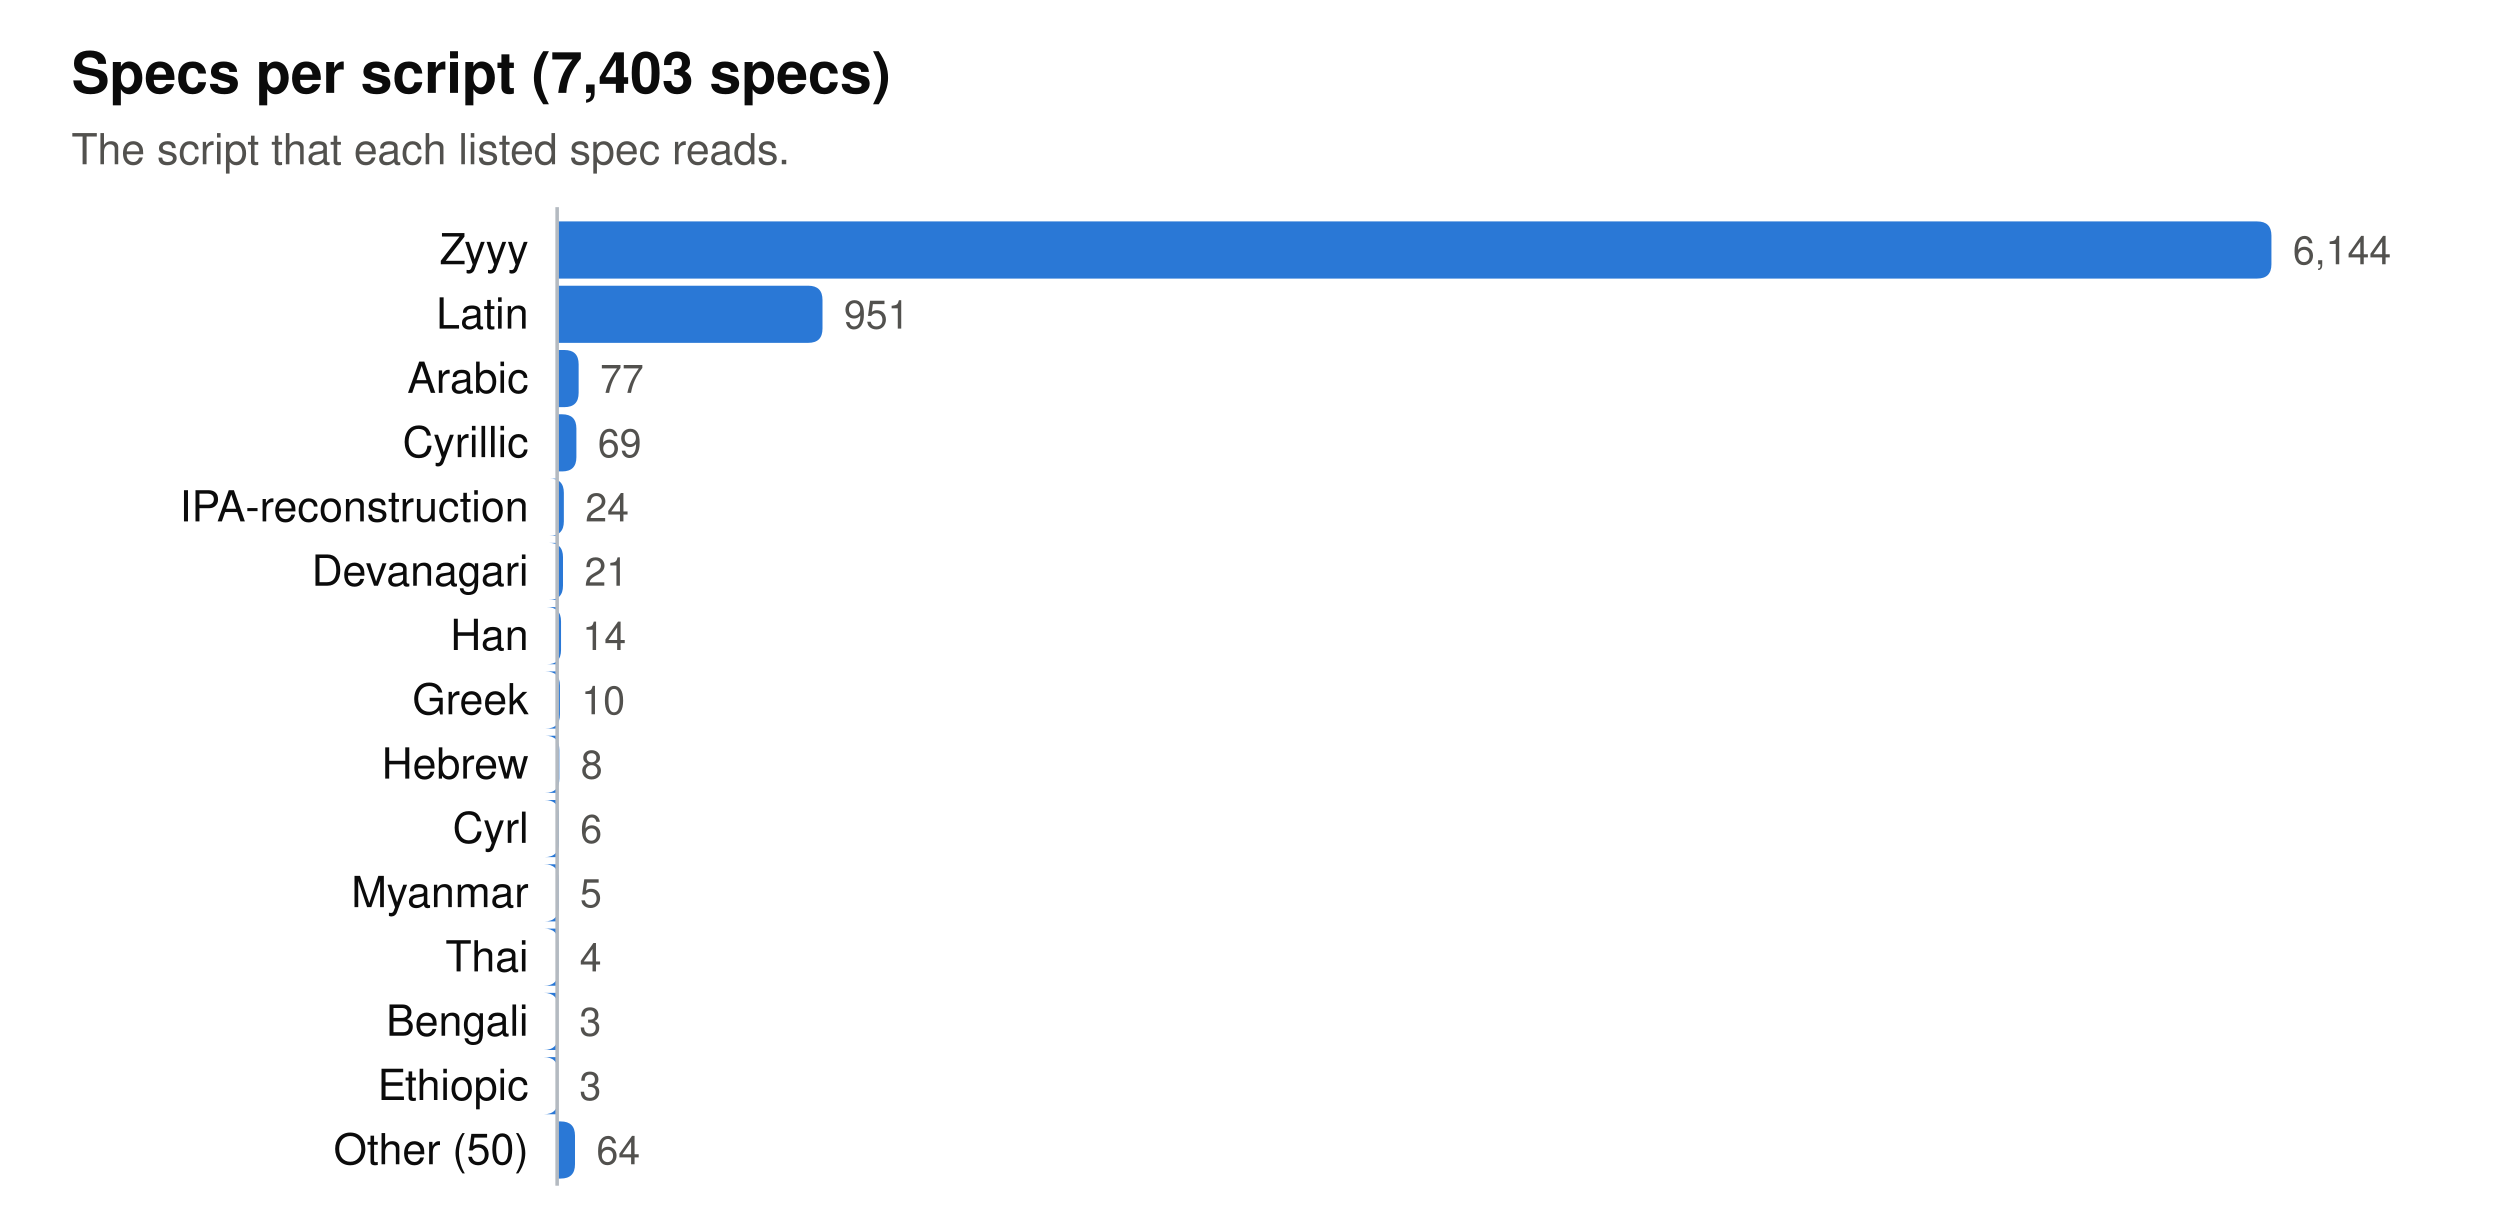
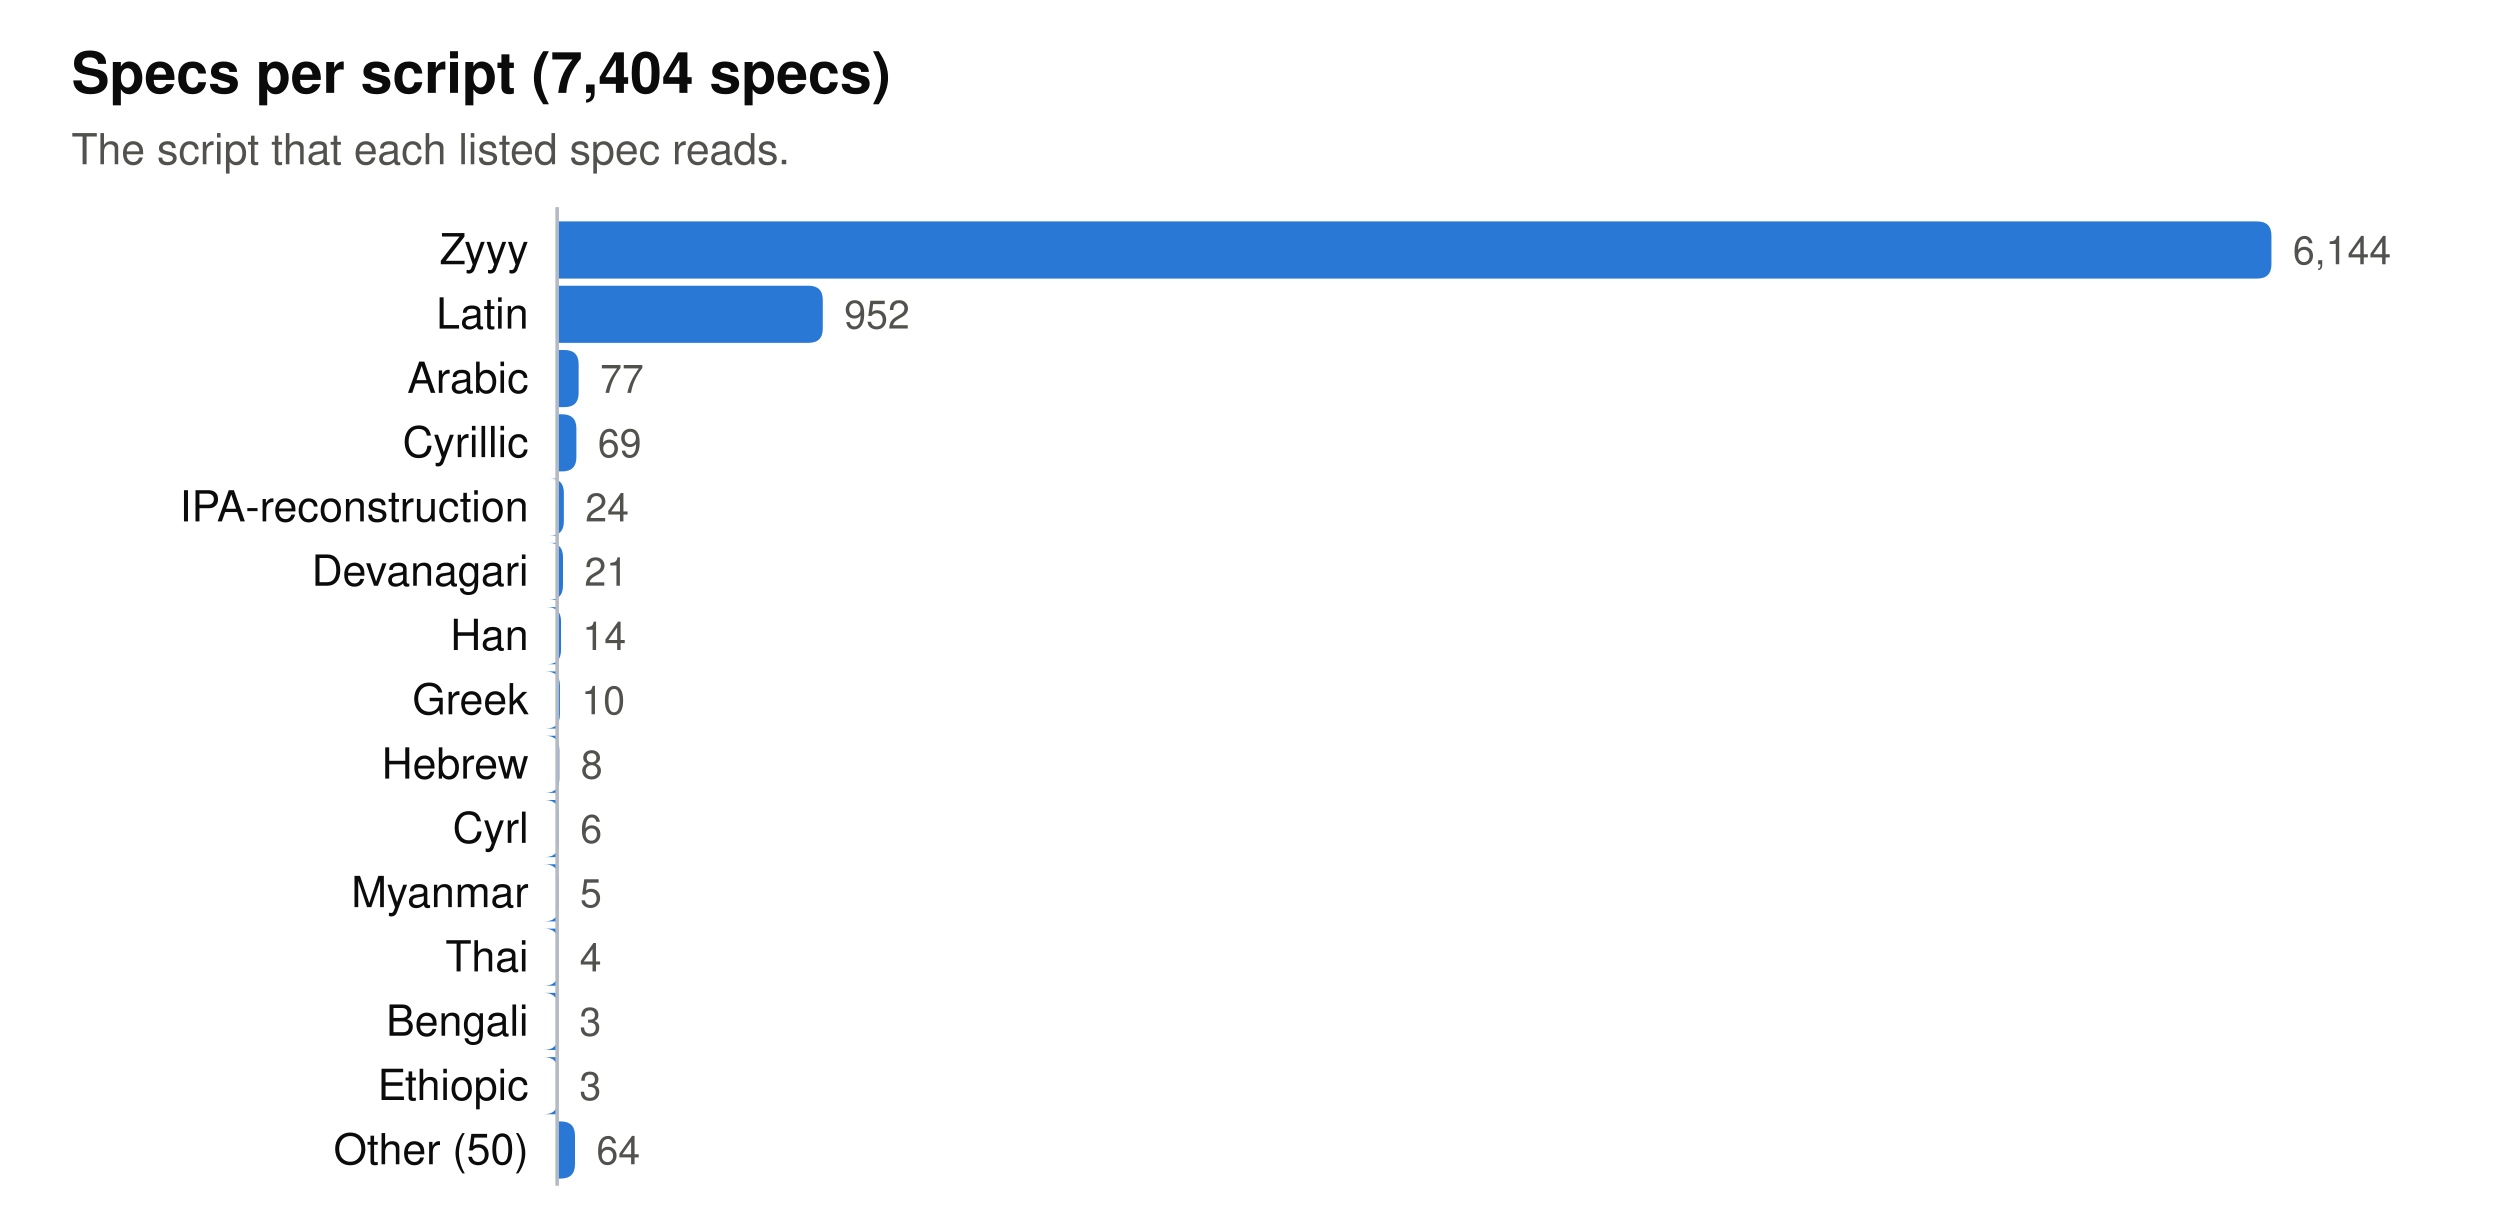
<svg xmlns="http://www.w3.org/2000/svg" width="700" height="344" viewBox="0 0 700 344" role="img" font-family="-apple-system, BlinkMacSystemFont, 'Segoe UI', Helvetica, Arial, sans-serif">
-   <text x="20" y="26" font-size="16" text-anchor="start" font-weight="bold" fill="#0b0b0b">Specs per script (7,403 specs)</text>
+   <text x="20" y="26" font-size="16" text-anchor="start" font-weight="bold" fill="#0b0b0b">Specs per script (7,404 specs)</text>
  <text x="20" y="46" font-size="12" text-anchor="start" font-weight="normal" fill="#52514e">The script that each listed spec reads.</text>
  <text x="148" y="74" font-size="12" text-anchor="end" font-weight="normal" fill="#0b0b0b">Zyyy</text>
  <path d="M156 62H632Q636 62 636 66V74Q636 78 632 78H156Z" fill="#2a78d6" />
  <text x="642" y="74" font-size="11" text-anchor="start" font-weight="normal" fill="#52514e">6,144</text>
  <text x="148" y="92" font-size="12" text-anchor="end" font-weight="normal" fill="#0b0b0b">Latin</text>
-   <path d="M156 80H226.3Q230.3 80 230.3 84V92Q230.3 96 226.3 96H156Z" fill="#2a78d6" />
-   <text x="236.3" y="92" font-size="11" text-anchor="start" font-weight="normal" fill="#52514e">951</text>
+   <path d="M156 80H226.38Q230.38 80 230.38 84V92Q230.38 96 226.38 96H156Z" fill="#2a78d6" />
+   <text x="236.38" y="92" font-size="11" text-anchor="start" font-weight="normal" fill="#52514e">952</text>
  <text x="148" y="110" font-size="12" text-anchor="end" font-weight="normal" fill="#0b0b0b">Arabic</text>
  <path d="M156 98H158.02Q162.02 98 162.02 102V110Q162.02 114 158.02 114H156Z" fill="#2a78d6" />
  <text x="168.02" y="110" font-size="11" text-anchor="start" font-weight="normal" fill="#52514e">77</text>
  <text x="148" y="128" font-size="12" text-anchor="end" font-weight="normal" fill="#0b0b0b">Cyrillic</text>
  <path d="M156 116H157.39Q161.39 116 161.39 120V128Q161.39 132 157.39 132H156Z" fill="#2a78d6" />
  <text x="167.39" y="128" font-size="11" text-anchor="start" font-weight="normal" fill="#52514e">69</text>
  <text x="148" y="146" font-size="12" text-anchor="end" font-weight="normal" fill="#0b0b0b">IPA-reconstruction</text>
  <path d="M156 134H153.88Q157.88 134 157.88 138V146Q157.88 150 153.88 150H156Z" fill="#2a78d6" />
  <text x="163.88" y="146" font-size="11" text-anchor="start" font-weight="normal" fill="#52514e">24</text>
  <text x="148" y="164" font-size="12" text-anchor="end" font-weight="normal" fill="#0b0b0b">Devanagari</text>
  <path d="M156 152H153.64Q157.64 152 157.64 156V164Q157.64 168 153.64 168H156Z" fill="#2a78d6" />
  <text x="163.64" y="164" font-size="11" text-anchor="start" font-weight="normal" fill="#52514e">21</text>
  <text x="148" y="182" font-size="12" text-anchor="end" font-weight="normal" fill="#0b0b0b">Han</text>
  <path d="M156 170H153.09Q157.09 170 157.09 174V182Q157.09 186 153.09 186H156Z" fill="#2a78d6" />
  <text x="163.09" y="182" font-size="11" text-anchor="start" font-weight="normal" fill="#52514e">14</text>
  <text x="148" y="200" font-size="12" text-anchor="end" font-weight="normal" fill="#0b0b0b">Greek</text>
  <path d="M156 188H152.78Q156.78 188 156.78 192V200Q156.78 204 152.78 204H156Z" fill="#2a78d6" />
  <text x="162.78" y="200" font-size="11" text-anchor="start" font-weight="normal" fill="#52514e">10</text>
  <text x="148" y="218" font-size="12" text-anchor="end" font-weight="normal" fill="#0b0b0b">Hebrew</text>
  <path d="M156 206H152.62Q156.62 206 156.62 210V218Q156.62 222 152.62 222H156Z" fill="#2a78d6" />
  <text x="162.62" y="218" font-size="11" text-anchor="start" font-weight="normal" fill="#52514e">8</text>
  <text x="148" y="236" font-size="12" text-anchor="end" font-weight="normal" fill="#0b0b0b">Cyrl</text>
  <path d="M156 224H152.47Q156.47 224 156.47 228V236Q156.47 240 152.47 240H156Z" fill="#2a78d6" />
  <text x="162.47" y="236" font-size="11" text-anchor="start" font-weight="normal" fill="#52514e">6</text>
  <text x="148" y="254" font-size="12" text-anchor="end" font-weight="normal" fill="#0b0b0b">Myanmar</text>
  <path d="M156 242H152.39Q156.39 242 156.39 246V254Q156.39 258 152.39 258H156Z" fill="#2a78d6" />
  <text x="162.39" y="254" font-size="11" text-anchor="start" font-weight="normal" fill="#52514e">5</text>
  <text x="148" y="272" font-size="12" text-anchor="end" font-weight="normal" fill="#0b0b0b">Thai</text>
  <path d="M156 260H152.31Q156.31 260 156.31 264V272Q156.31 276 152.31 276H156Z" fill="#2a78d6" />
  <text x="162.31" y="272" font-size="11" text-anchor="start" font-weight="normal" fill="#52514e">4</text>
  <text x="148" y="290" font-size="12" text-anchor="end" font-weight="normal" fill="#0b0b0b">Bengali</text>
  <path d="M156 278H152.23Q156.23 278 156.23 282V290Q156.23 294 152.23 294H156Z" fill="#2a78d6" />
  <text x="162.23" y="290" font-size="11" text-anchor="start" font-weight="normal" fill="#52514e">3</text>
  <text x="148" y="308" font-size="12" text-anchor="end" font-weight="normal" fill="#0b0b0b">Ethiopic</text>
  <path d="M156 296H152.23Q156.23 296 156.23 300V308Q156.23 312 152.23 312H156Z" fill="#2a78d6" />
  <text x="162.23" y="308" font-size="11" text-anchor="start" font-weight="normal" fill="#52514e">3</text>
  <text x="148" y="326" font-size="12" text-anchor="end" font-weight="normal" fill="#0b0b0b">Other (50)</text>
  <path d="M156 314H157Q161 314 161 318V326Q161 330 157 330H156Z" fill="#2a78d6" />
  <text x="167" y="326" font-size="11" text-anchor="start" font-weight="normal" fill="#52514e">64</text>
  <line x1="156" y1="58" x2="156" y2="332" stroke="#b4bac1" stroke-width="1" />
</svg>
